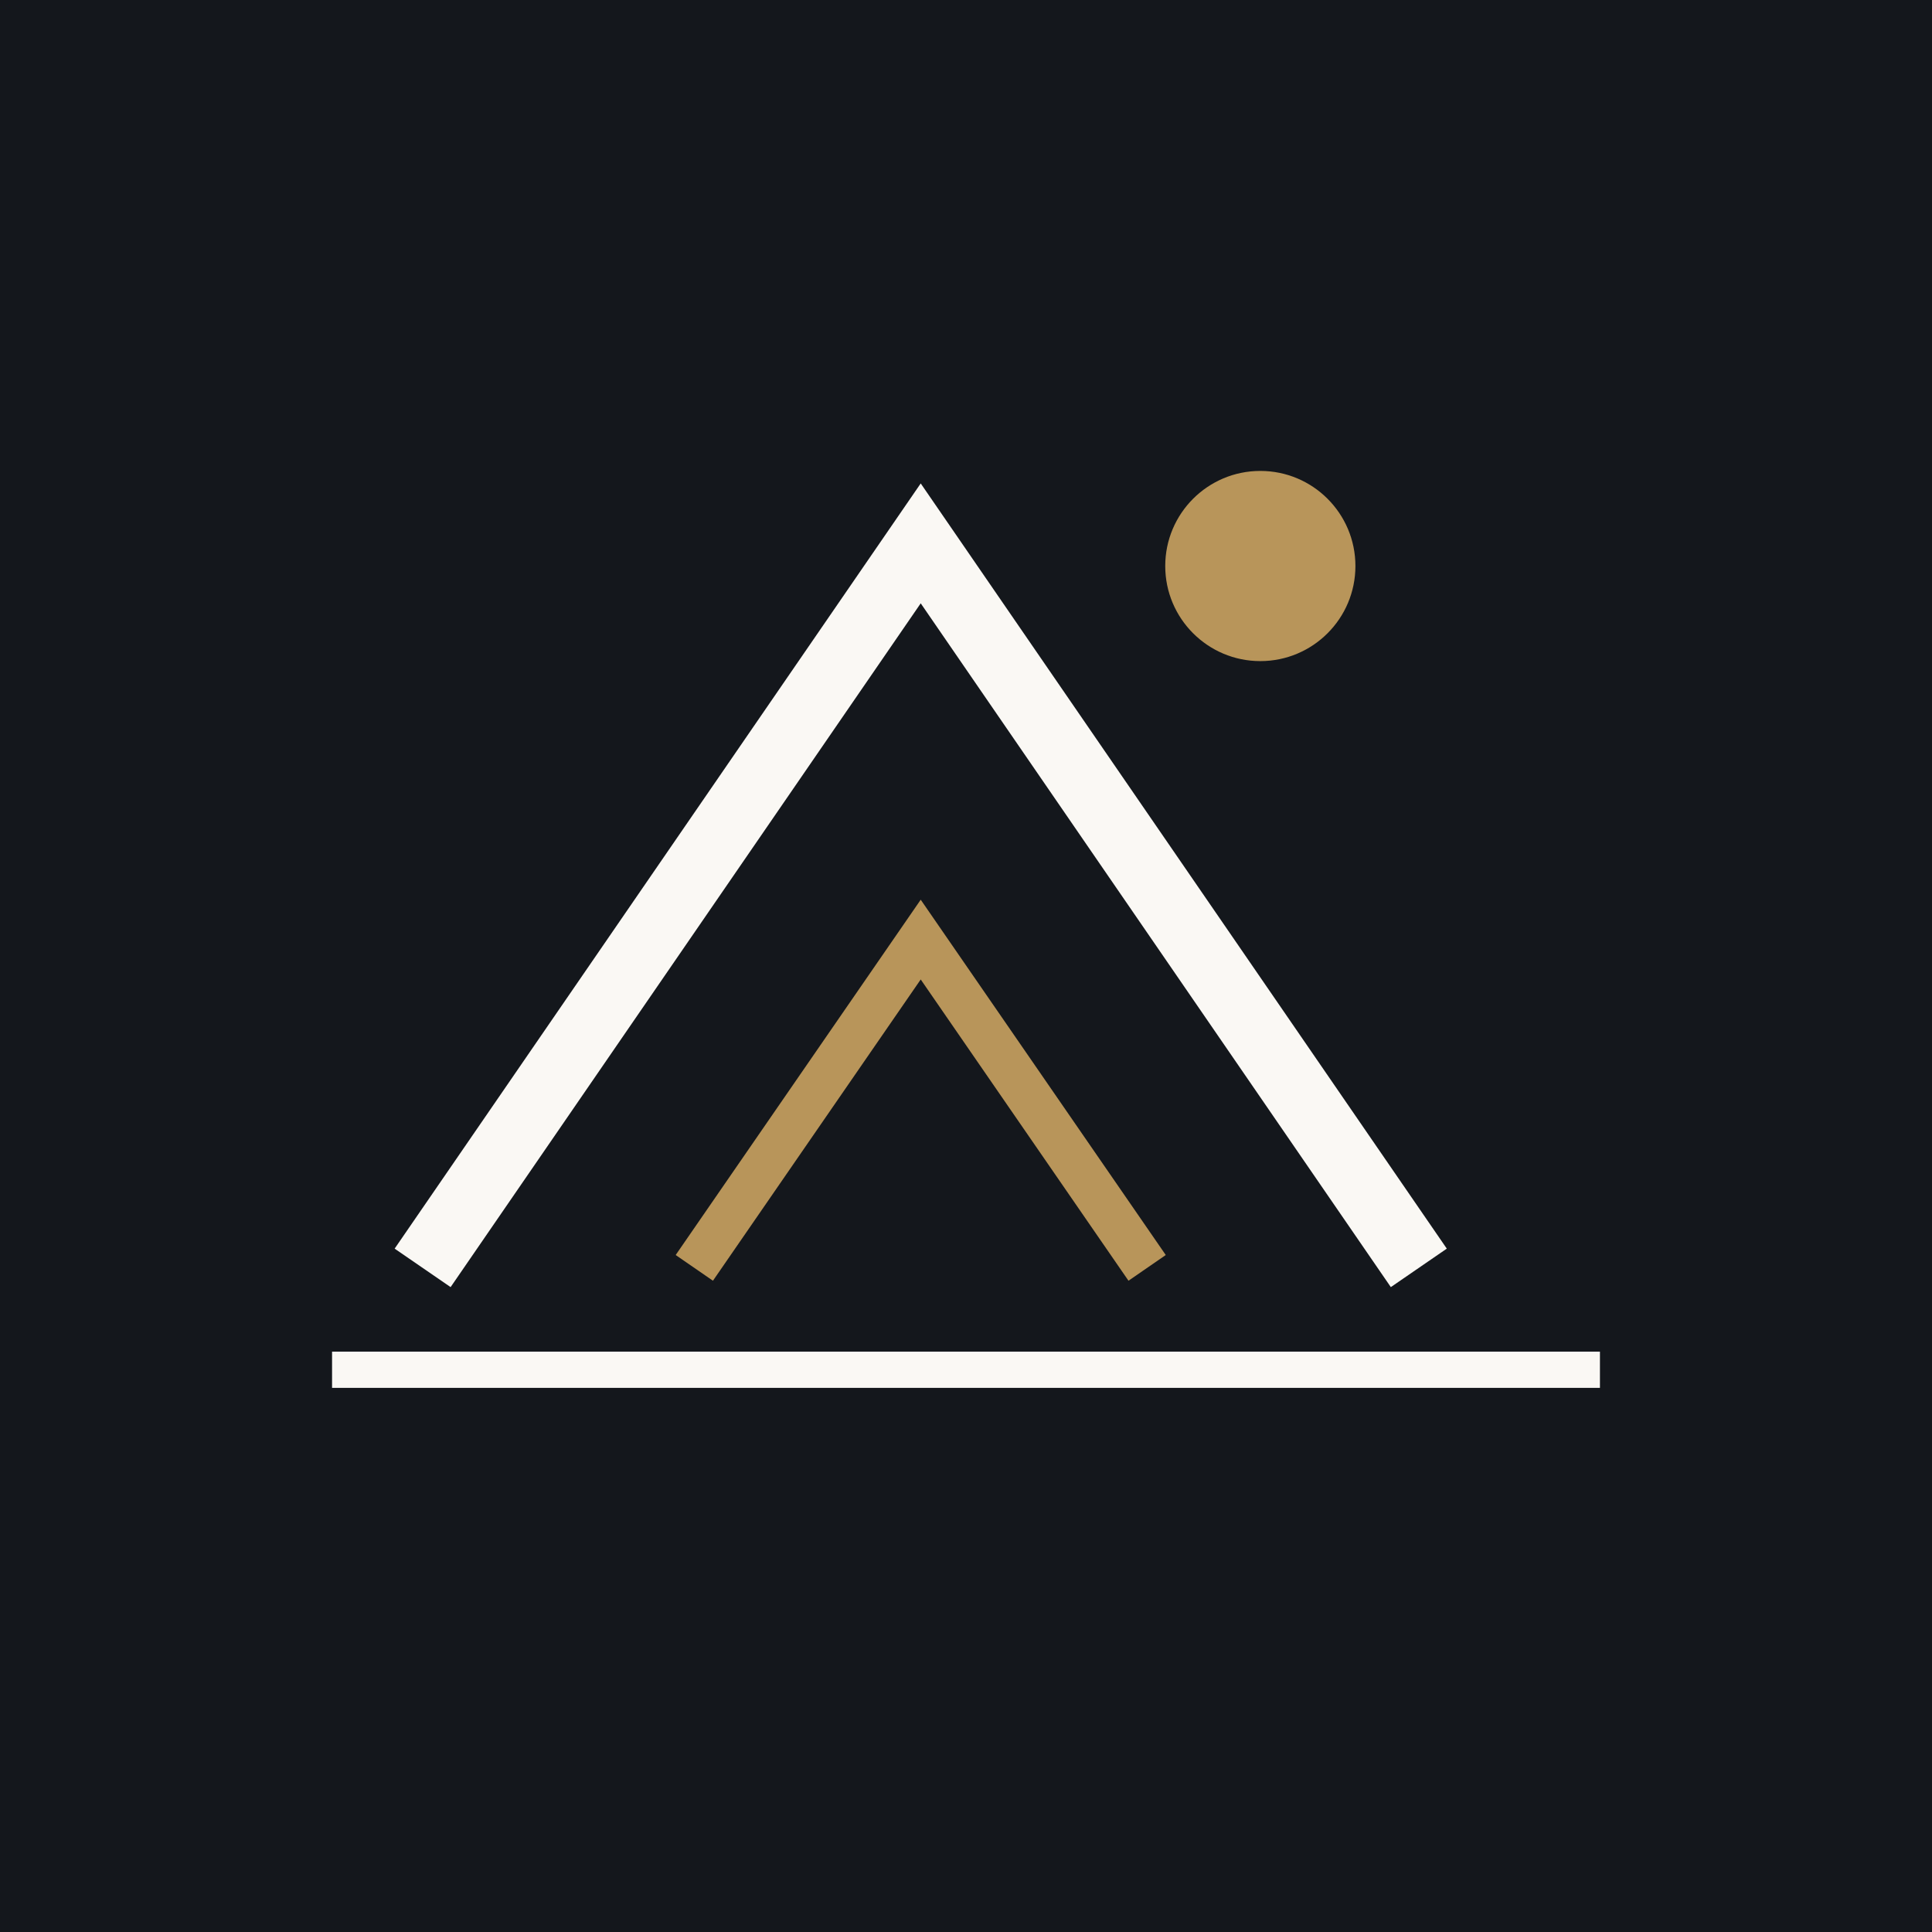
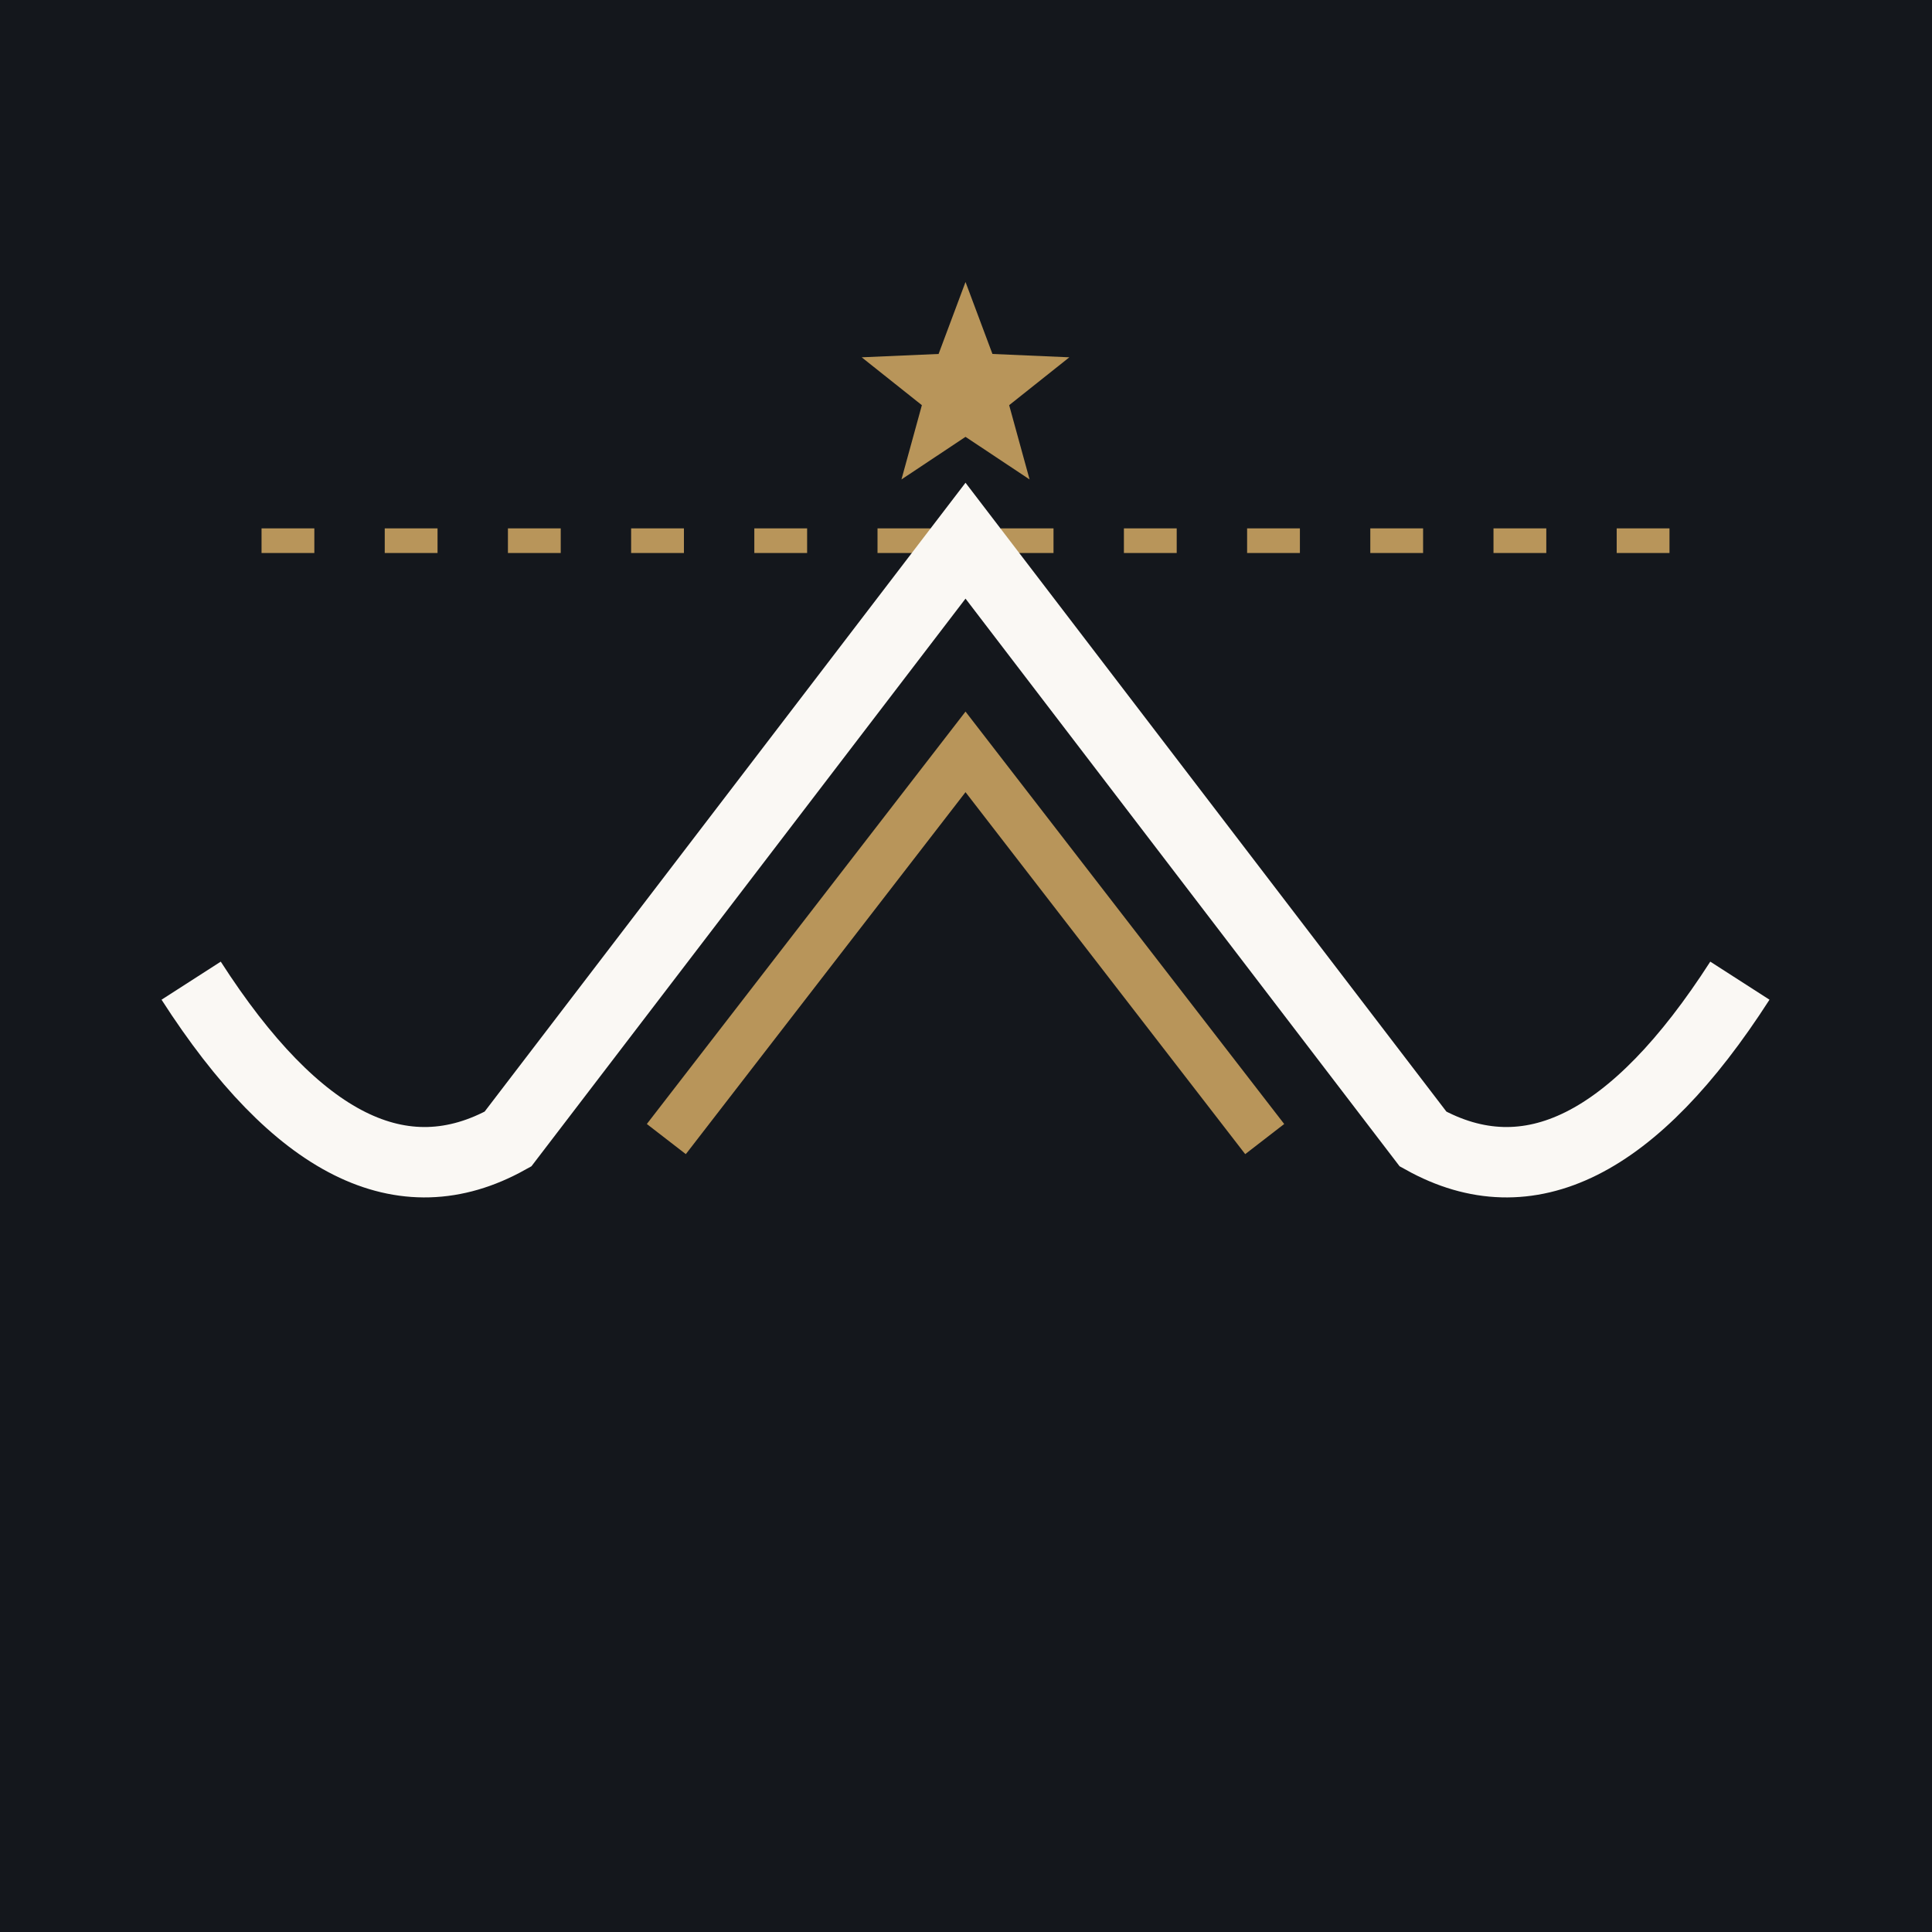
<svg xmlns="http://www.w3.org/2000/svg" viewBox="0 0 64 64">
  <rect width="64" height="64" fill="#14171c" />
-   <g transform="translate(8 6) scale(0.75)" fill="none">
-     <circle cx="45" cy="17" r="4.2" fill="#b8955a" />
-     <path d="M8 48 30 16 52 48" stroke="#faf8f4" stroke-width="3" />
-     <path d="M20 48 30 33.5 40 48" stroke="#b8955a" stroke-width="2" />
-     <path d="M4 52.5h56" stroke="#faf8f4" stroke-width="1.6" />
+   <g transform="translate(4 8) scale(0.583)" fill="none">
+     <path d="M8 17h80" stroke="#b8955a" stroke-width="1.4" stroke-dasharray="3 4" />
+     <path d="M48.00 2.30L49.53 6.39L53.90 6.58L50.48 9.30L51.64 13.52L48.00 11.10L44.36 13.52L45.52 9.30L42.10 6.58L46.47 6.39Z" fill="#b8955a" />
+     <path d="M4 42 Q13 56 22 51 L48 17 L74 51 Q83 56 92 42" stroke="#faf8f4" stroke-width="4" />
+     <path d="M31 51 L48 29 L65 51" stroke="#b8955a" stroke-width="2.8" />
  </g>
</svg>
